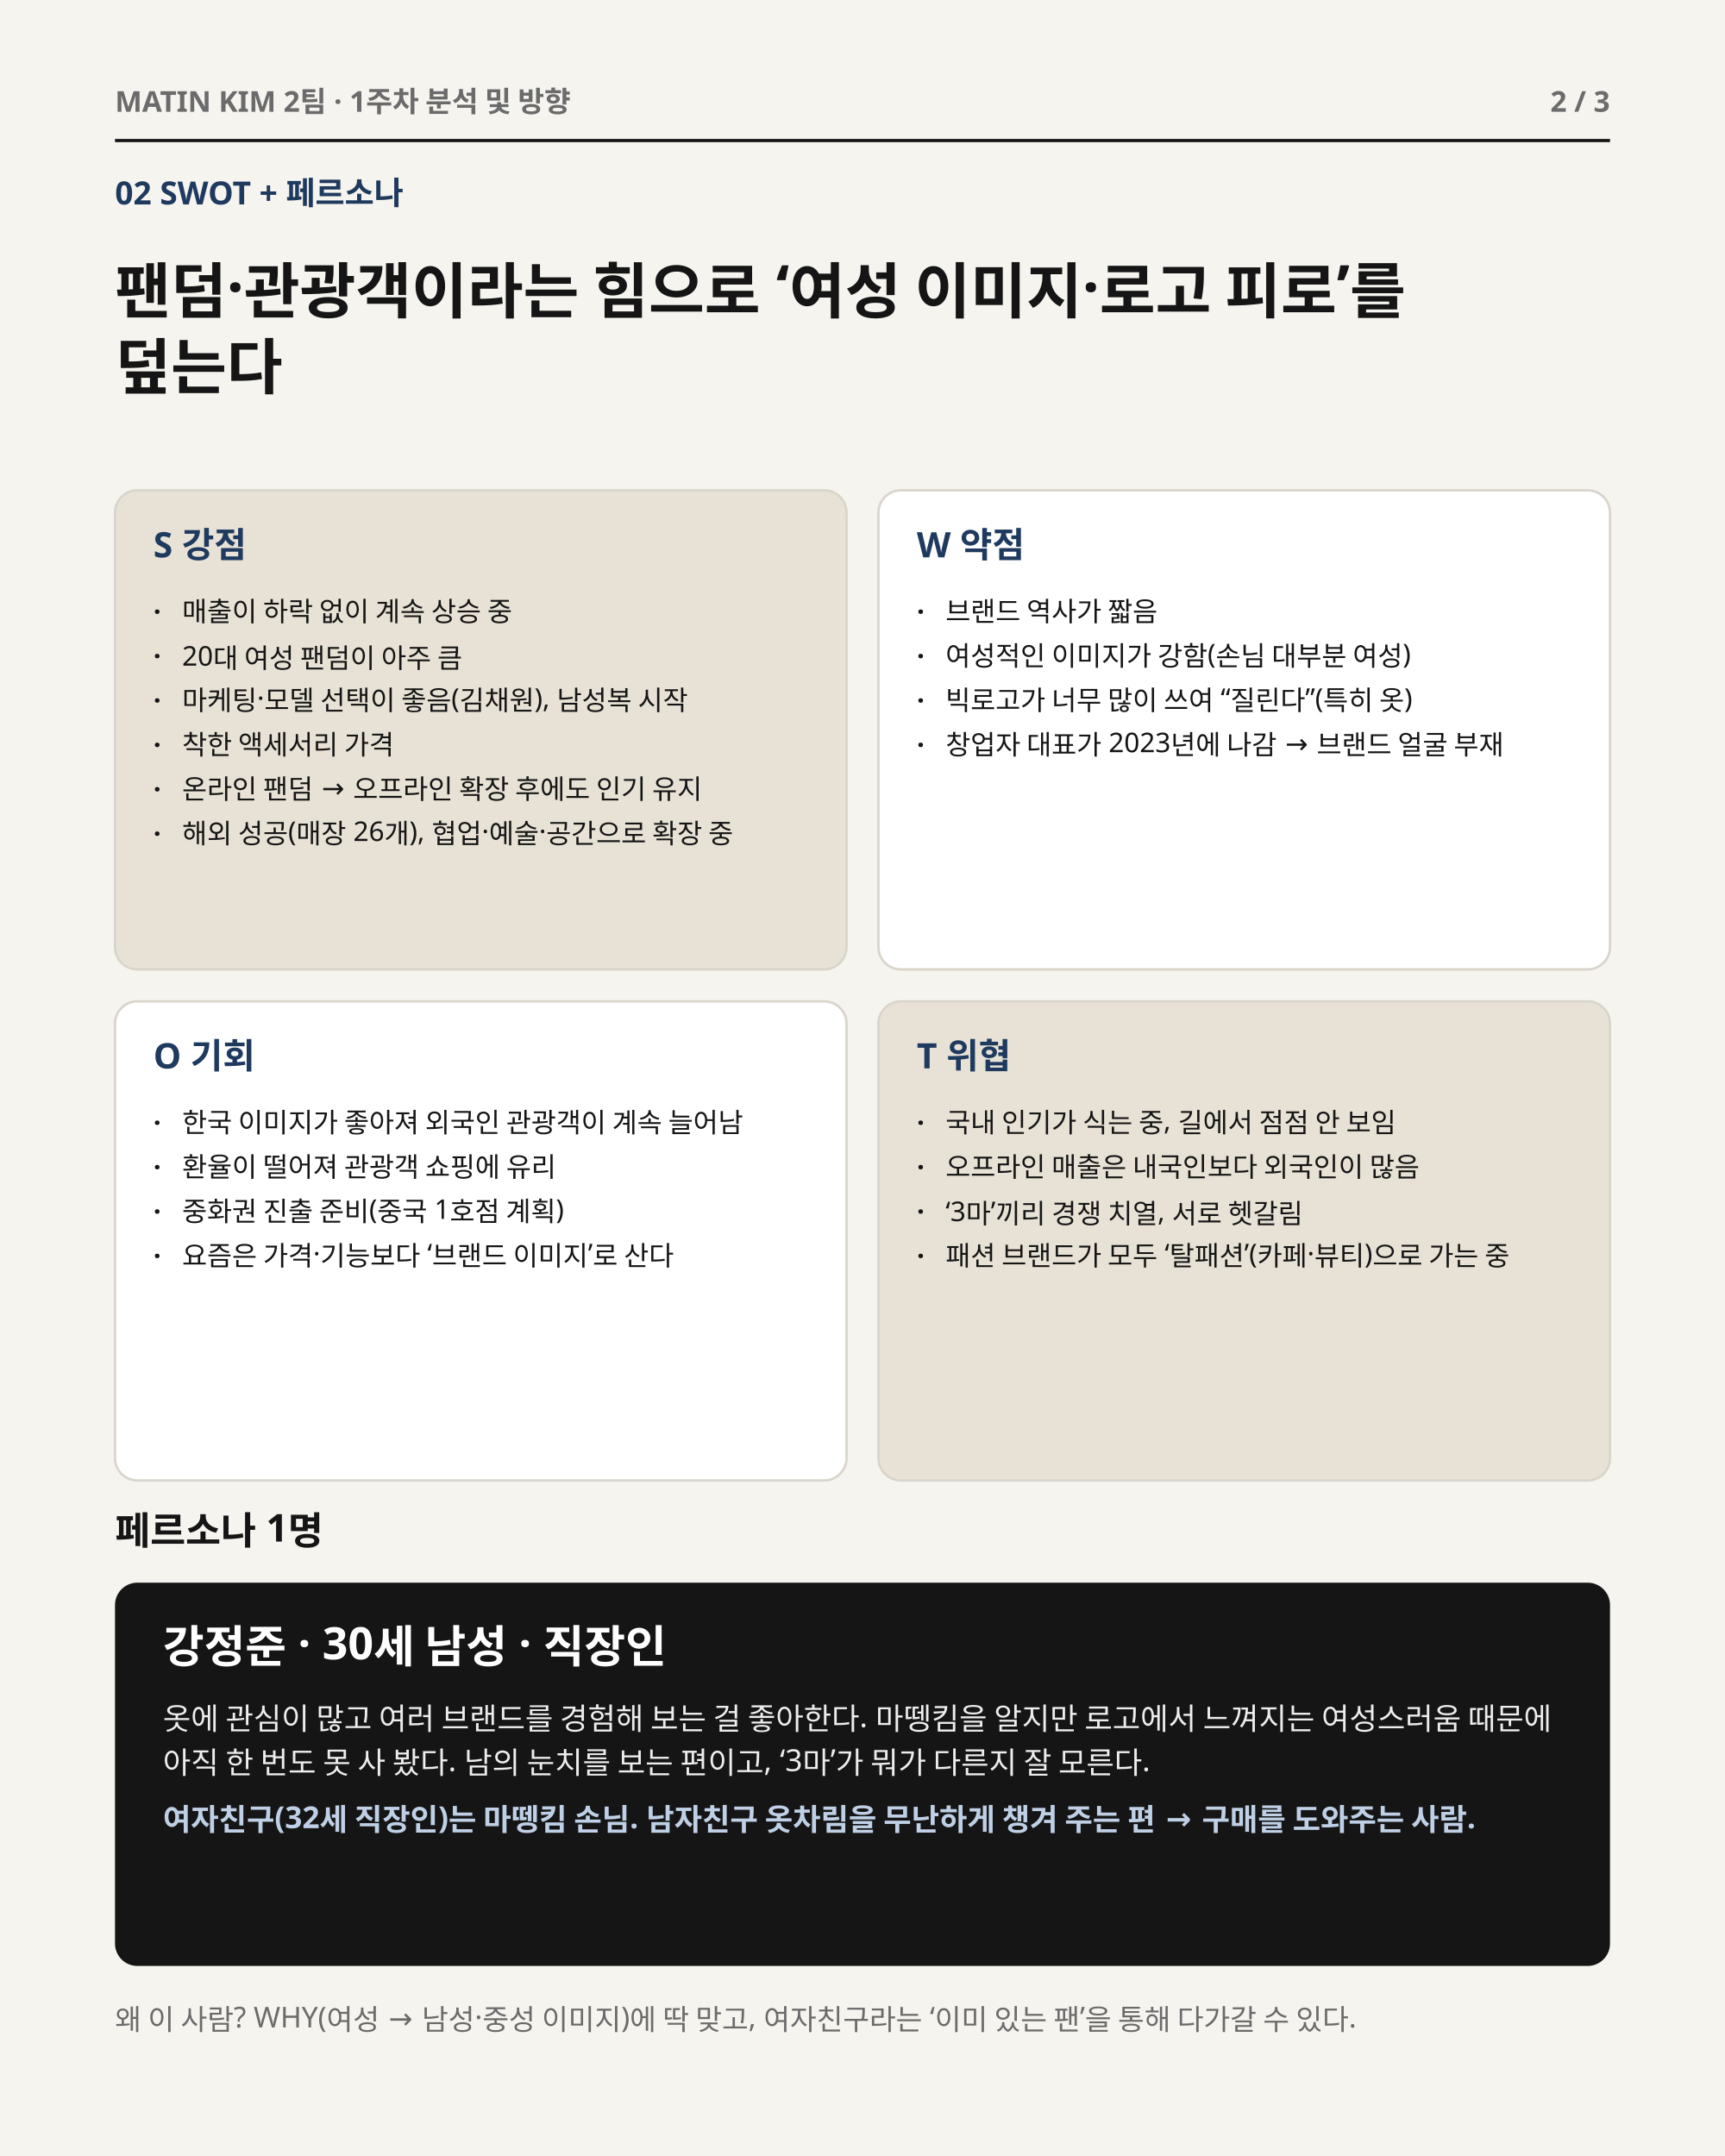
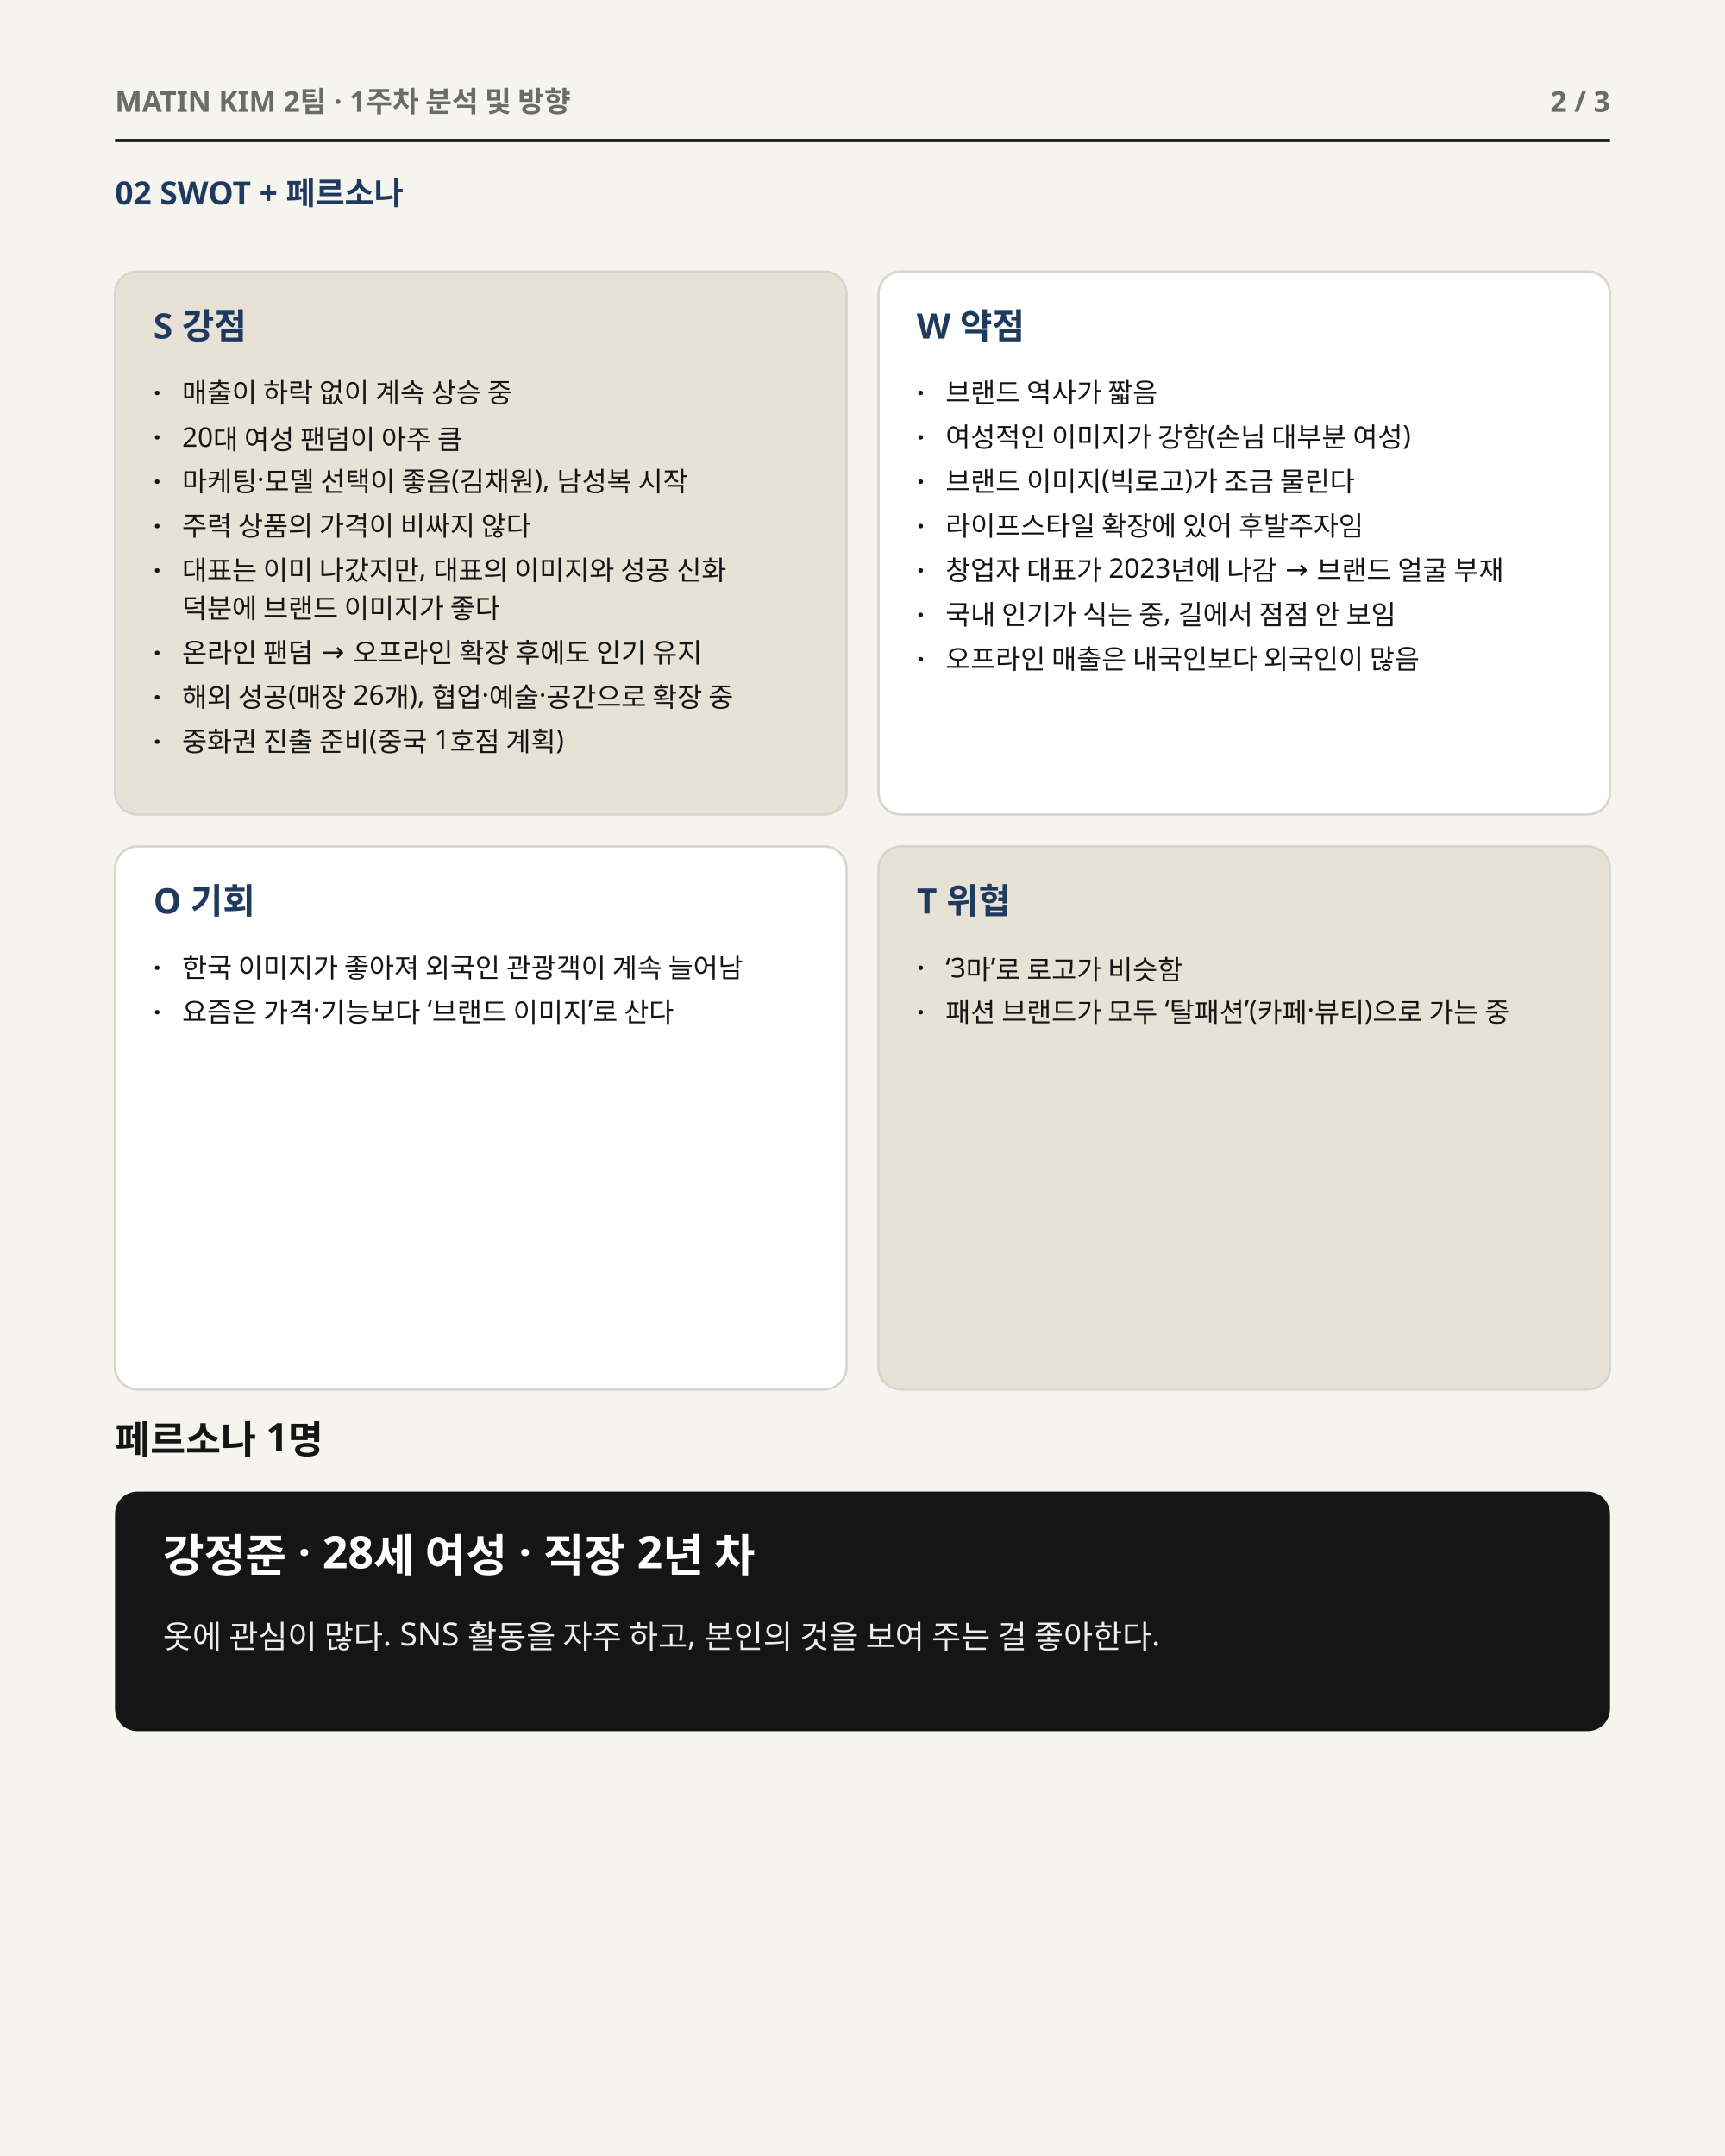
<svg xmlns="http://www.w3.org/2000/svg" width="1080" height="1350" viewBox="0 0 1080 1350">
  <rect width="1080" height="1350" fill="#F6F4EF" />
  <text x="72" y="70" font-family="Pretendard, 'Noto Sans KR', sans-serif" font-size="18" font-weight="600" fill="#6B6B6B" text-anchor="start">MATIN KIM 2팀 · 1주차 분석 및 방향</text>
  <text x="1008" y="70" font-family="Pretendard, 'Noto Sans KR', sans-serif" font-size="18" font-weight="600" fill="#6B6B6B" text-anchor="end">2 / 3</text>
  <line x1="72" y1="88" x2="1008" y2="88" stroke="#151515" stroke-width="2" />
  <text x="72" y="128" font-family="Pretendard, 'Noto Sans KR', sans-serif" font-size="20" font-weight="700" fill="#1F3A5F" text-anchor="start">02  SWOT + 페르소나</text>
-   <text x="72" y="196" font-family="Pretendard, 'Noto Sans KR', sans-serif" font-size="38" font-weight="800" fill="#151515" text-anchor="start">팬덤·관광객이라는 힘으로 ‘여성 이미지·로고 피로’를</text>
-   <text x="72" y="243.5" font-family="Pretendard, 'Noto Sans KR', sans-serif" font-size="38" font-weight="800" fill="#151515" text-anchor="start">덮는다</text>
-   <rect x="72.0" y="307.0" width="458.0" height="300" rx="14" fill="#E8E2D6" stroke="#D9D5CC" stroke-width="1.5" />
-   <text x="96.0" y="349.0" font-family="Pretendard, 'Noto Sans KR', sans-serif" font-size="22" font-weight="800" fill="#1F3A5F" text-anchor="start">S  강점</text>
-   <text x="96.0" y="389.0" font-family="Pretendard, 'Noto Sans KR', sans-serif" font-size="17" font-weight="700" fill="#151515" text-anchor="start">·</text>
-   <text x="114.0" y="389.0" font-family="Pretendard, 'Noto Sans KR', sans-serif" font-size="17" font-weight="500" fill="#151515" text-anchor="start">매출이 하락 없이 계속 상승 중</text>
-   <text x="96.0" y="416.8" font-family="Pretendard, 'Noto Sans KR', sans-serif" font-size="17" font-weight="700" fill="#151515" text-anchor="start">·</text>
-   <text x="114.0" y="416.8" font-family="Pretendard, 'Noto Sans KR', sans-serif" font-size="17" font-weight="500" fill="#151515" text-anchor="start">20대 여성 팬덤이 아주 큼</text>
-   <text x="96.0" y="444.6" font-family="Pretendard, 'Noto Sans KR', sans-serif" font-size="17" font-weight="700" fill="#151515" text-anchor="start">·</text>
-   <text x="114.0" y="444.6" font-family="Pretendard, 'Noto Sans KR', sans-serif" font-size="17" font-weight="500" fill="#151515" text-anchor="start">마케팅·모델 선택이 좋음(김채원), 남성복 시작</text>
-   <text x="96.0" y="472.4" font-family="Pretendard, 'Noto Sans KR', sans-serif" font-size="17" font-weight="700" fill="#151515" text-anchor="start">·</text>
-   <text x="114.0" y="472.4" font-family="Pretendard, 'Noto Sans KR', sans-serif" font-size="17" font-weight="500" fill="#151515" text-anchor="start">착한 액세서리 가격</text>
-   <text x="96.0" y="500.2" font-family="Pretendard, 'Noto Sans KR', sans-serif" font-size="17" font-weight="700" fill="#151515" text-anchor="start">·</text>
-   <text x="114.0" y="500.2" font-family="Pretendard, 'Noto Sans KR', sans-serif" font-size="17" font-weight="500" fill="#151515" text-anchor="start">온라인 팬덤 → 오프라인 확장 후에도 인기 유지</text>
-   <text x="96.0" y="528.0" font-family="Pretendard, 'Noto Sans KR', sans-serif" font-size="17" font-weight="700" fill="#151515" text-anchor="start">·</text>
-   <text x="114.0" y="528.0" font-family="Pretendard, 'Noto Sans KR', sans-serif" font-size="17" font-weight="500" fill="#151515" text-anchor="start">해외 성공(매장 26개), 협업·예술·공간으로 확장 중</text>
-   <rect x="550.0" y="307.0" width="458.0" height="300" rx="14" fill="#FFFFFF" stroke="#D9D5CC" stroke-width="1.5" />
-   <text x="574.0" y="349.0" font-family="Pretendard, 'Noto Sans KR', sans-serif" font-size="22" font-weight="800" fill="#1F3A5F" text-anchor="start">W  약점</text>
-   <text x="574.0" y="389.0" font-family="Pretendard, 'Noto Sans KR', sans-serif" font-size="17" font-weight="700" fill="#151515" text-anchor="start">·</text>
-   <text x="592.0" y="389.0" font-family="Pretendard, 'Noto Sans KR', sans-serif" font-size="17" font-weight="500" fill="#151515" text-anchor="start">브랜드 역사가 짧음</text>
-   <text x="574.0" y="416.8" font-family="Pretendard, 'Noto Sans KR', sans-serif" font-size="17" font-weight="700" fill="#151515" text-anchor="start">·</text>
-   <text x="592.0" y="416.8" font-family="Pretendard, 'Noto Sans KR', sans-serif" font-size="17" font-weight="500" fill="#151515" text-anchor="start">여성적인 이미지가 강함(손님 대부분 여성)</text>
-   <text x="574.0" y="444.6" font-family="Pretendard, 'Noto Sans KR', sans-serif" font-size="17" font-weight="700" fill="#151515" text-anchor="start">·</text>
-   <text x="592.0" y="444.6" font-family="Pretendard, 'Noto Sans KR', sans-serif" font-size="17" font-weight="500" fill="#151515" text-anchor="start">빅로고가 너무 많이 쓰여 “질린다”(특히 옷)</text>
-   <text x="574.0" y="472.4" font-family="Pretendard, 'Noto Sans KR', sans-serif" font-size="17" font-weight="700" fill="#151515" text-anchor="start">·</text>
-   <text x="592.0" y="472.4" font-family="Pretendard, 'Noto Sans KR', sans-serif" font-size="17" font-weight="500" fill="#151515" text-anchor="start">창업자 대표가 2023년에 나감 → 브랜드 얼굴 부재</text>
-   <rect x="72.0" y="627.0" width="458.0" height="300" rx="14" fill="#FFFFFF" stroke="#D9D5CC" stroke-width="1.5" />
-   <text x="96.0" y="669.0" font-family="Pretendard, 'Noto Sans KR', sans-serif" font-size="22" font-weight="800" fill="#1F3A5F" text-anchor="start">O  기회</text>
-   <text x="96.0" y="709.0" font-family="Pretendard, 'Noto Sans KR', sans-serif" font-size="17" font-weight="700" fill="#151515" text-anchor="start">·</text>
-   <text x="114.0" y="709.0" font-family="Pretendard, 'Noto Sans KR', sans-serif" font-size="17" font-weight="500" fill="#151515" text-anchor="start">한국 이미지가 좋아져 외국인 관광객이 계속 늘어남</text>
-   <text x="96.0" y="736.8" font-family="Pretendard, 'Noto Sans KR', sans-serif" font-size="17" font-weight="700" fill="#151515" text-anchor="start">·</text>
-   <text x="114.0" y="736.8" font-family="Pretendard, 'Noto Sans KR', sans-serif" font-size="17" font-weight="500" fill="#151515" text-anchor="start">환율이 떨어져 관광객 쇼핑에 유리</text>
-   <text x="96.0" y="764.6" font-family="Pretendard, 'Noto Sans KR', sans-serif" font-size="17" font-weight="700" fill="#151515" text-anchor="start">·</text>
-   <text x="114.0" y="764.6" font-family="Pretendard, 'Noto Sans KR', sans-serif" font-size="17" font-weight="500" fill="#151515" text-anchor="start">중화권 진출 준비(중국 1호점 계획)</text>
-   <text x="96.0" y="792.4" font-family="Pretendard, 'Noto Sans KR', sans-serif" font-size="17" font-weight="700" fill="#151515" text-anchor="start">·</text>
-   <text x="114.0" y="792.4" font-family="Pretendard, 'Noto Sans KR', sans-serif" font-size="17" font-weight="500" fill="#151515" text-anchor="start">요즘은 가격·기능보다 ‘브랜드 이미지’로 산다</text>
-   <rect x="550.0" y="627.0" width="458.0" height="300" rx="14" fill="#E8E2D6" stroke="#D9D5CC" stroke-width="1.5" />
-   <text x="574.0" y="669.0" font-family="Pretendard, 'Noto Sans KR', sans-serif" font-size="22" font-weight="800" fill="#1F3A5F" text-anchor="start">T  위협</text>
-   <text x="574.0" y="709.0" font-family="Pretendard, 'Noto Sans KR', sans-serif" font-size="17" font-weight="700" fill="#151515" text-anchor="start">·</text>
-   <text x="592.0" y="709.0" font-family="Pretendard, 'Noto Sans KR', sans-serif" font-size="17" font-weight="500" fill="#151515" text-anchor="start">국내 인기가 식는 중, 길에서 점점 안 보임</text>
-   <text x="574.0" y="736.8" font-family="Pretendard, 'Noto Sans KR', sans-serif" font-size="17" font-weight="700" fill="#151515" text-anchor="start">·</text>
-   <text x="592.0" y="736.8" font-family="Pretendard, 'Noto Sans KR', sans-serif" font-size="17" font-weight="500" fill="#151515" text-anchor="start">오프라인 매출은 내국인보다 외국인이 많음</text>
-   <text x="574.0" y="764.6" font-family="Pretendard, 'Noto Sans KR', sans-serif" font-size="17" font-weight="700" fill="#151515" text-anchor="start">·</text>
-   <text x="592.0" y="764.6" font-family="Pretendard, 'Noto Sans KR', sans-serif" font-size="17" font-weight="500" fill="#151515" text-anchor="start">‘3마’끼리 경쟁 치열, 서로 헷갈림</text>
-   <text x="574.0" y="792.4" font-family="Pretendard, 'Noto Sans KR', sans-serif" font-size="17" font-weight="700" fill="#151515" text-anchor="start">·</text>
-   <text x="592.0" y="792.4" font-family="Pretendard, 'Noto Sans KR', sans-serif" font-size="17" font-weight="500" fill="#151515" text-anchor="start">패션 브랜드가 모두 ‘탈패션’(카페·뷰티)으로 가는 중</text>
-   <text x="72" y="967.0" font-family="Pretendard, 'Noto Sans KR', sans-serif" font-size="24" font-weight="800" fill="#151515" text-anchor="start">페르소나 1명</text>
-   <rect x="72" y="991.0" width="936" height="240" rx="14" fill="#151515" />
-   <text x="102" y="1041.0" font-family="Pretendard, 'Noto Sans KR', sans-serif" font-size="28" font-weight="800" fill="#FFFFFF" text-anchor="start">강정준 · 30세 남성 · 직장인</text>
-   <text x="102" y="1083.0" font-family="Pretendard, 'Noto Sans KR', sans-serif" font-size="19" font-weight="500" fill="#EDEDED" text-anchor="start">옷에 관심이 많고 여러 브랜드를 경험해 보는 걸 좋아한다. 마뗑킴을 알지만 로고에서 느껴지는 여성스러움 때문에</text>
-   <text x="102" y="1110.55" font-family="Pretendard, 'Noto Sans KR', sans-serif" font-size="19" font-weight="500" fill="#EDEDED" text-anchor="start">아직 한 번도 못 사 봤다. 남의 눈치를 보는 편이고, ‘3마’가 뭐가 다른지 잘 모른다.</text>
-   <text x="102" y="1146.1" font-family="Pretendard, 'Noto Sans KR', sans-serif" font-size="19" font-weight="600" fill="#BFD0E6" text-anchor="start">여자친구(32세 직장인)는 마뗑킴 손님. 남자친구 옷차림을 무난하게 챙겨 주는 편 → 구매를 도와주는 사람.</text>
-   <text x="72" y="1271.0" font-family="Pretendard, 'Noto Sans KR', sans-serif" font-size="18" font-weight="500" fill="#6B6B6B" text-anchor="start">왜 이 사람? WHY(여성 → 남성·중성 이미지)에 딱 맞고, 여자친구라는 ‘이미 있는 팬’을 통해 다가갈 수 있다.</text>
+   <rect x="72.0" y="170" width="458.0" height="340" rx="14" fill="#E8E2D6" stroke="#D9D5CC" stroke-width="1.5" />
+   <text x="96.0" y="212" font-family="Pretendard, 'Noto Sans KR', sans-serif" font-size="22" font-weight="800" fill="#1F3A5F" text-anchor="start">S  강점</text>
+   <text x="96.0" y="252" font-family="Pretendard, 'Noto Sans KR', sans-serif" font-size="17" font-weight="700" fill="#151515" text-anchor="start">·</text>
+   <text x="114.0" y="252" font-family="Pretendard, 'Noto Sans KR', sans-serif" font-size="17" font-weight="500" fill="#151515" text-anchor="start">매출이 하락 없이 계속 상승 중</text>
+   <text x="96.0" y="279.8" font-family="Pretendard, 'Noto Sans KR', sans-serif" font-size="17" font-weight="700" fill="#151515" text-anchor="start">·</text>
+   <text x="114.0" y="279.8" font-family="Pretendard, 'Noto Sans KR', sans-serif" font-size="17" font-weight="500" fill="#151515" text-anchor="start">20대 여성 팬덤이 아주 큼</text>
+   <text x="96.0" y="307.6" font-family="Pretendard, 'Noto Sans KR', sans-serif" font-size="17" font-weight="700" fill="#151515" text-anchor="start">·</text>
+   <text x="114.0" y="307.6" font-family="Pretendard, 'Noto Sans KR', sans-serif" font-size="17" font-weight="500" fill="#151515" text-anchor="start">마케팅·모델 선택이 좋음(김채원), 남성복 시작</text>
+   <text x="96.0" y="335.4" font-family="Pretendard, 'Noto Sans KR', sans-serif" font-size="17" font-weight="700" fill="#151515" text-anchor="start">·</text>
+   <text x="114.0" y="335.4" font-family="Pretendard, 'Noto Sans KR', sans-serif" font-size="17" font-weight="500" fill="#151515" text-anchor="start">주력 상품의 가격이 비싸지 않다</text>
+   <text x="96.0" y="363.2" font-family="Pretendard, 'Noto Sans KR', sans-serif" font-size="17" font-weight="700" fill="#151515" text-anchor="start">·</text>
+   <text x="114.0" y="363.2" font-family="Pretendard, 'Noto Sans KR', sans-serif" font-size="17" font-weight="500" fill="#151515" text-anchor="start">대표는 이미 나갔지만, 대표의 이미지와 성공 신화</text>
+   <text x="114.0" y="387" font-family="Pretendard, 'Noto Sans KR', sans-serif" font-size="17" font-weight="500" fill="#151515" text-anchor="start">덕분에 브랜드 이미지가 좋다</text>
+   <text x="96.0" y="414.8" font-family="Pretendard, 'Noto Sans KR', sans-serif" font-size="17" font-weight="700" fill="#151515" text-anchor="start">·</text>
+   <text x="114.0" y="414.8" font-family="Pretendard, 'Noto Sans KR', sans-serif" font-size="17" font-weight="500" fill="#151515" text-anchor="start">온라인 팬덤 → 오프라인 확장 후에도 인기 유지</text>
+   <text x="96.0" y="442.6" font-family="Pretendard, 'Noto Sans KR', sans-serif" font-size="17" font-weight="700" fill="#151515" text-anchor="start">·</text>
+   <text x="114.0" y="442.6" font-family="Pretendard, 'Noto Sans KR', sans-serif" font-size="17" font-weight="500" fill="#151515" text-anchor="start">해외 성공(매장 26개), 협업·예술·공간으로 확장 중</text>
+   <text x="96.0" y="470.4" font-family="Pretendard, 'Noto Sans KR', sans-serif" font-size="17" font-weight="700" fill="#151515" text-anchor="start">·</text>
+   <text x="114.0" y="470.4" font-family="Pretendard, 'Noto Sans KR', sans-serif" font-size="17" font-weight="500" fill="#151515" text-anchor="start">중화권 진출 준비(중국 1호점 계획)</text>
+   <rect x="550.0" y="170" width="458.0" height="340" rx="14" fill="#FFFFFF" stroke="#D9D5CC" stroke-width="1.5" />
+   <text x="574.0" y="212" font-family="Pretendard, 'Noto Sans KR', sans-serif" font-size="22" font-weight="800" fill="#1F3A5F" text-anchor="start">W  약점</text>
+   <text x="574.0" y="252" font-family="Pretendard, 'Noto Sans KR', sans-serif" font-size="17" font-weight="700" fill="#151515" text-anchor="start">·</text>
+   <text x="592.0" y="252" font-family="Pretendard, 'Noto Sans KR', sans-serif" font-size="17" font-weight="500" fill="#151515" text-anchor="start">브랜드 역사가 짧음</text>
+   <text x="574.0" y="279.8" font-family="Pretendard, 'Noto Sans KR', sans-serif" font-size="17" font-weight="700" fill="#151515" text-anchor="start">·</text>
+   <text x="592.0" y="279.8" font-family="Pretendard, 'Noto Sans KR', sans-serif" font-size="17" font-weight="500" fill="#151515" text-anchor="start">여성적인 이미지가 강함(손님 대부분 여성)</text>
+   <text x="574.0" y="307.6" font-family="Pretendard, 'Noto Sans KR', sans-serif" font-size="17" font-weight="700" fill="#151515" text-anchor="start">·</text>
+   <text x="592.0" y="307.6" font-family="Pretendard, 'Noto Sans KR', sans-serif" font-size="17" font-weight="500" fill="#151515" text-anchor="start">브랜드 이미지(빅로고)가 조금 물린다</text>
+   <text x="574.0" y="335.4" font-family="Pretendard, 'Noto Sans KR', sans-serif" font-size="17" font-weight="700" fill="#151515" text-anchor="start">·</text>
+   <text x="592.0" y="335.4" font-family="Pretendard, 'Noto Sans KR', sans-serif" font-size="17" font-weight="500" fill="#151515" text-anchor="start">라이프스타일 확장에 있어 후발주자임</text>
+   <text x="574.0" y="363.2" font-family="Pretendard, 'Noto Sans KR', sans-serif" font-size="17" font-weight="700" fill="#151515" text-anchor="start">·</text>
+   <text x="592.0" y="363.2" font-family="Pretendard, 'Noto Sans KR', sans-serif" font-size="17" font-weight="500" fill="#151515" text-anchor="start">창업자 대표가 2023년에 나감 → 브랜드 얼굴 부재</text>
+   <text x="574.0" y="391" font-family="Pretendard, 'Noto Sans KR', sans-serif" font-size="17" font-weight="700" fill="#151515" text-anchor="start">·</text>
+   <text x="592.0" y="391" font-family="Pretendard, 'Noto Sans KR', sans-serif" font-size="17" font-weight="500" fill="#151515" text-anchor="start">국내 인기가 식는 중, 길에서 점점 안 보임</text>
+   <text x="574.0" y="418.8" font-family="Pretendard, 'Noto Sans KR', sans-serif" font-size="17" font-weight="700" fill="#151515" text-anchor="start">·</text>
+   <text x="592.0" y="418.8" font-family="Pretendard, 'Noto Sans KR', sans-serif" font-size="17" font-weight="500" fill="#151515" text-anchor="start">오프라인 매출은 내국인보다 외국인이 많음</text>
+   <rect x="72.0" y="530" width="458.0" height="340" rx="14" fill="#FFFFFF" stroke="#D9D5CC" stroke-width="1.5" />
+   <text x="96.0" y="572" font-family="Pretendard, 'Noto Sans KR', sans-serif" font-size="22" font-weight="800" fill="#1F3A5F" text-anchor="start">O  기회</text>
+   <text x="96.0" y="612" font-family="Pretendard, 'Noto Sans KR', sans-serif" font-size="17" font-weight="700" fill="#151515" text-anchor="start">·</text>
+   <text x="114.0" y="612" font-family="Pretendard, 'Noto Sans KR', sans-serif" font-size="17" font-weight="500" fill="#151515" text-anchor="start">한국 이미지가 좋아져 외국인 관광객이 계속 늘어남</text>
+   <text x="96.0" y="639.8" font-family="Pretendard, 'Noto Sans KR', sans-serif" font-size="17" font-weight="700" fill="#151515" text-anchor="start">·</text>
+   <text x="114.0" y="639.8" font-family="Pretendard, 'Noto Sans KR', sans-serif" font-size="17" font-weight="500" fill="#151515" text-anchor="start">요즘은 가격·기능보다 ‘브랜드 이미지’로 산다</text>
+   <rect x="550.0" y="530" width="458.0" height="340" rx="14" fill="#E8E2D6" stroke="#D9D5CC" stroke-width="1.5" />
+   <text x="574.0" y="572" font-family="Pretendard, 'Noto Sans KR', sans-serif" font-size="22" font-weight="800" fill="#1F3A5F" text-anchor="start">T  위협</text>
+   <text x="574.0" y="612" font-family="Pretendard, 'Noto Sans KR', sans-serif" font-size="17" font-weight="700" fill="#151515" text-anchor="start">·</text>
+   <text x="592.0" y="612" font-family="Pretendard, 'Noto Sans KR', sans-serif" font-size="17" font-weight="500" fill="#151515" text-anchor="start">‘3마’로 로고가 비슷함</text>
+   <text x="574.0" y="639.8" font-family="Pretendard, 'Noto Sans KR', sans-serif" font-size="17" font-weight="700" fill="#151515" text-anchor="start">·</text>
+   <text x="592.0" y="639.8" font-family="Pretendard, 'Noto Sans KR', sans-serif" font-size="17" font-weight="500" fill="#151515" text-anchor="start">패션 브랜드가 모두 ‘탈패션’(카페·뷰티)으로 가는 중</text>
+   <text x="72" y="910" font-family="Pretendard, 'Noto Sans KR', sans-serif" font-size="24" font-weight="800" fill="#151515" text-anchor="start">페르소나 1명</text>
+   <rect x="72" y="934" width="936" height="150" rx="14" fill="#151515" />
+   <text x="102" y="984" font-family="Pretendard, 'Noto Sans KR', sans-serif" font-size="28" font-weight="800" fill="#FFFFFF" text-anchor="start">강정준 · 28세 여성 · 직장 2년 차</text>
+   <text x="102" y="1032" font-family="Pretendard, 'Noto Sans KR', sans-serif" font-size="20" font-weight="500" fill="#EDEDED" text-anchor="start">옷에 관심이 많다. SNS 활동을 자주 하고, 본인의 것을 보여 주는 걸 좋아한다.</text>
</svg>
